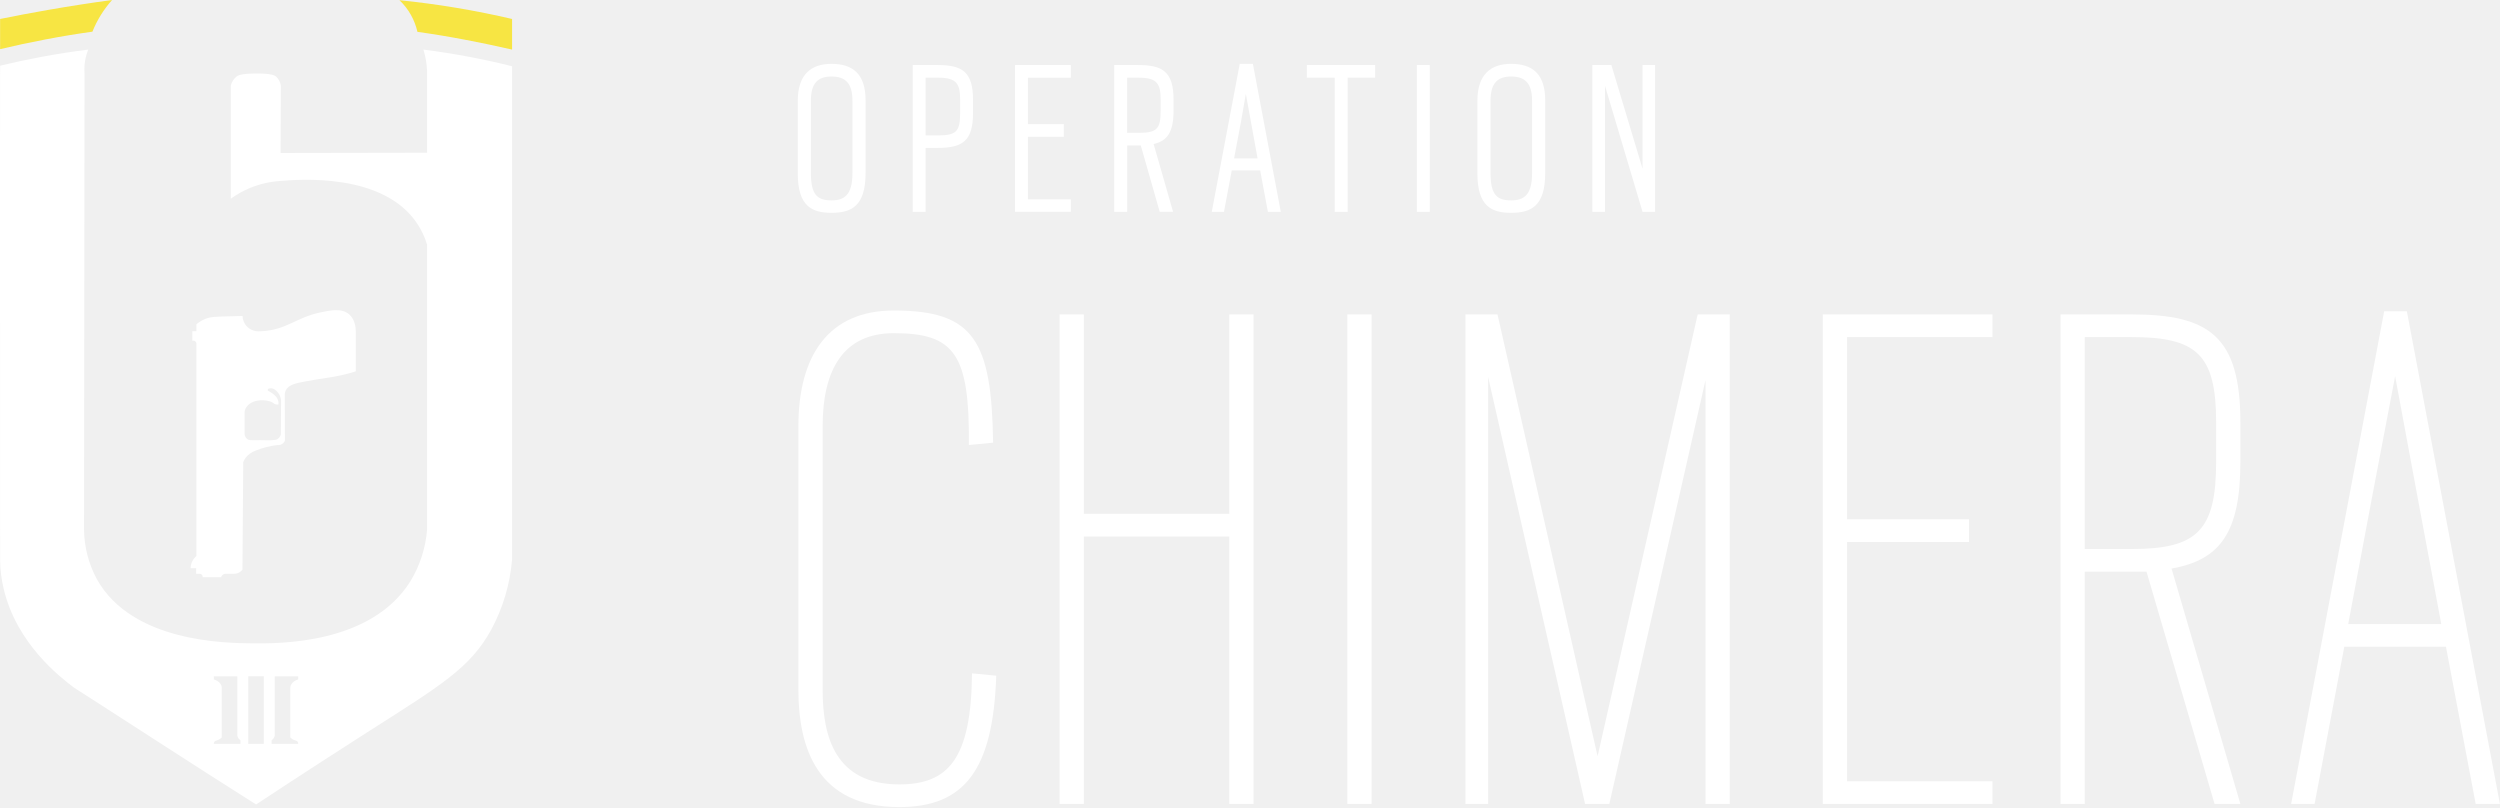
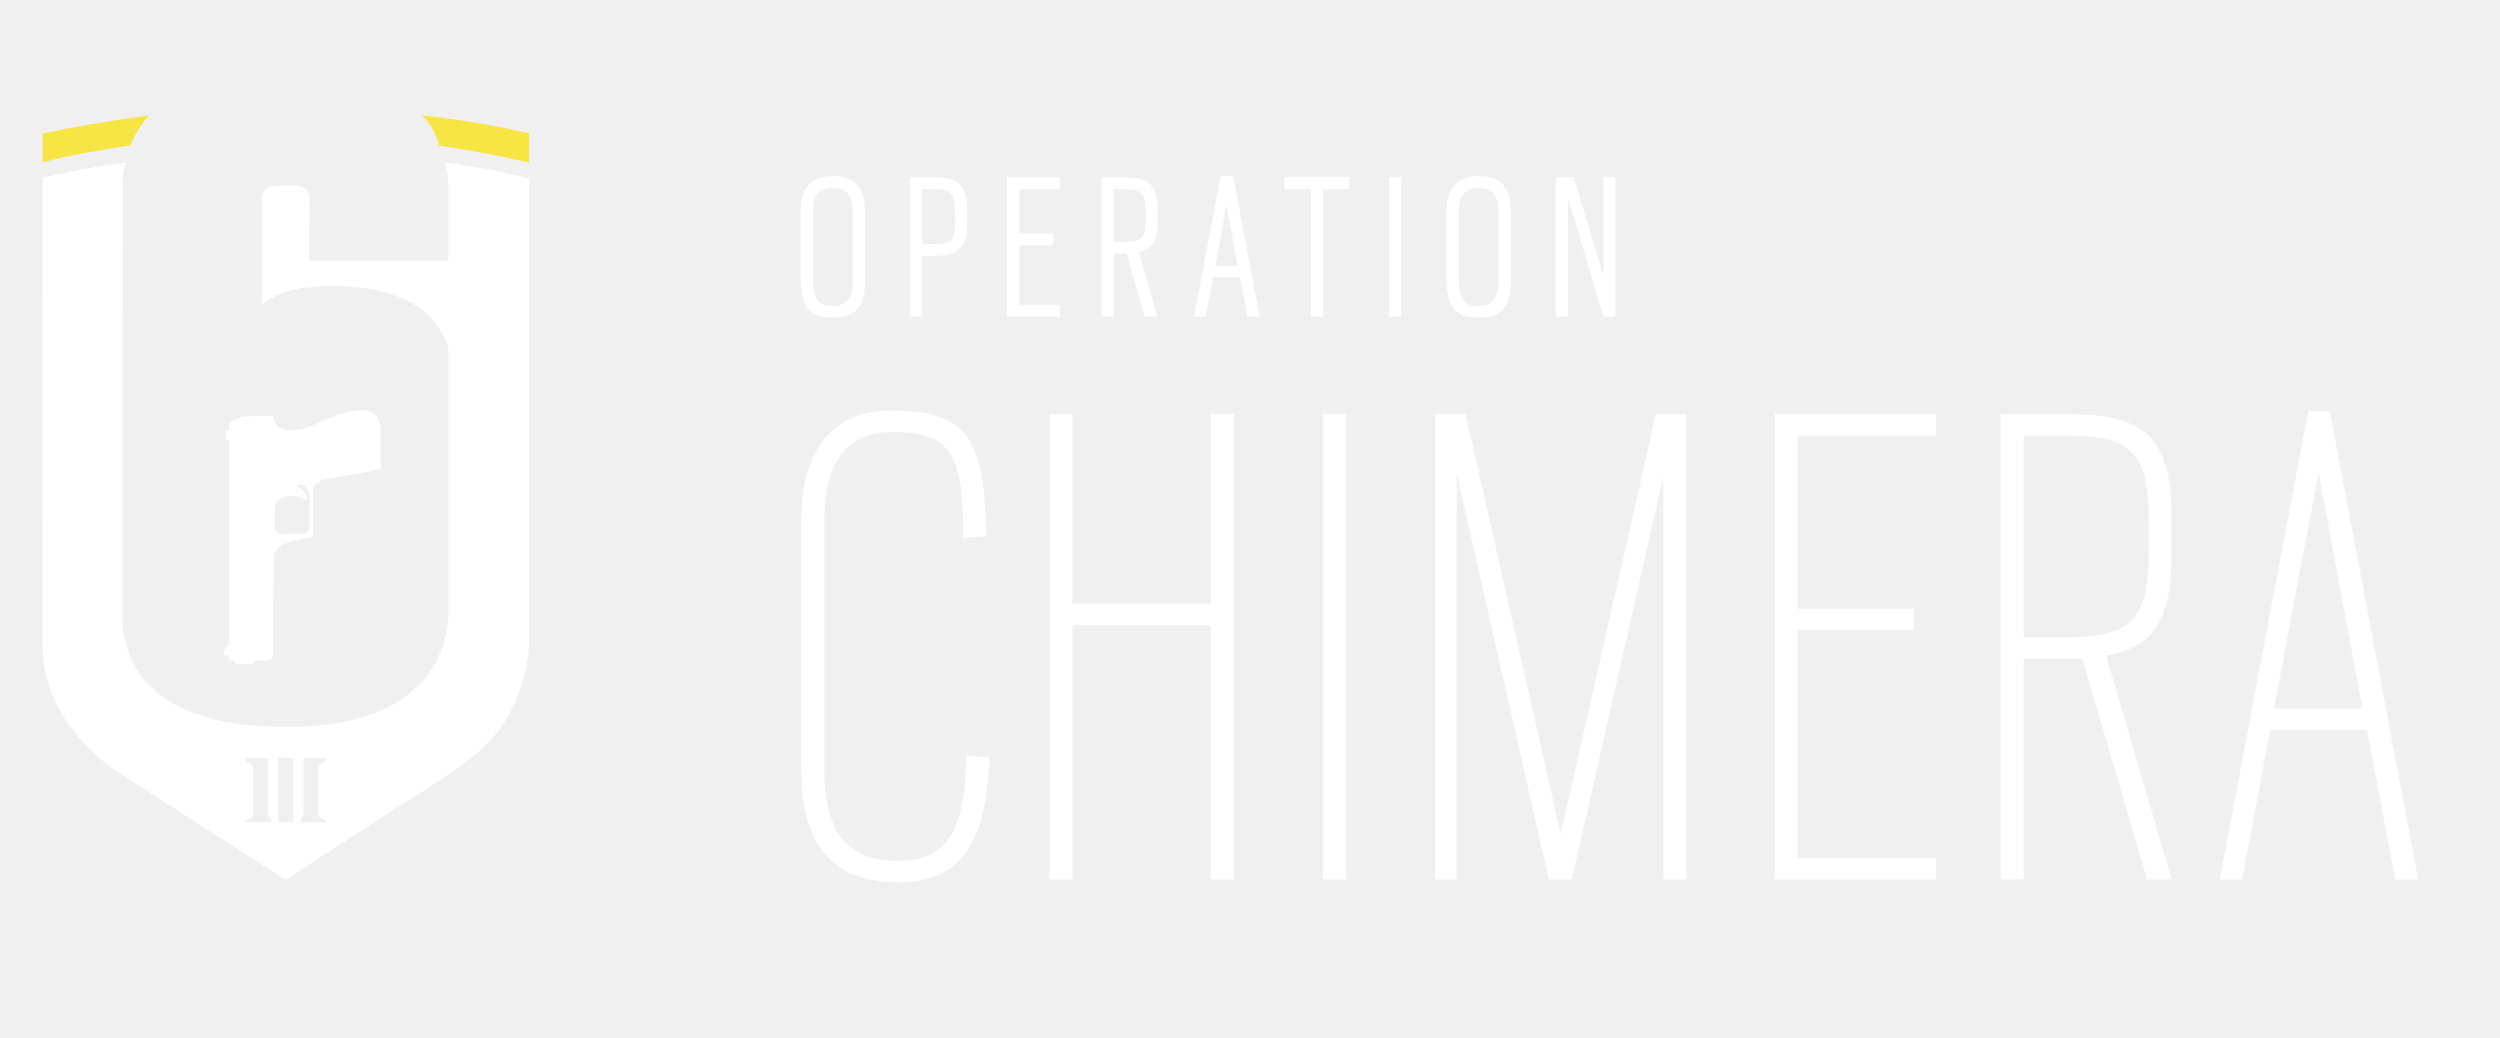
- <svg xmlns="http://www.w3.org/2000/svg" id="Horizontal" preserveAspectRatio="xMinYMax" viewBox="0 0 1598.45 516.03">
-   <path id="ShieldTopRight" d="M284,77.75c11.49,1.16,23.64,2.75,36.38,4.88s24.49,4.53,35.63,7.13v19.58Q341.51,106,325.75,103T295.5,98A40.08,40.08,0,0,0,284,77.75Z" transform="translate(-28.6 -77.63)" style="fill:#f7e543" />
-   <path id="ShieldTopLeft" d="M28.67,109.06V89.75q15.2-3.09,31.21-5.87,20.72-3.6,40.38-6.25A68.87,68.87,0,0,0,87.69,97.88q-14.52,2-30.19,5C47.46,104.79,37.84,106.87,28.67,109.06Z" transform="translate(-28.6 -77.63)" style="fill:#f7e543" />
-   <path id="ShieldBody" d="M329.67,114.17c-10.58-2-20.71-3.61-30.33-4.83a54.71,54.71,0,0,1,2.33,13.79c.06,1.44.05,2.83,0,4.15v48l-93.67.17.17-43.18a10,10,0,0,0-2.83-5.48c-.86-.81-2.83-2.3-13.67-2.16-9.13.12-11,1.22-12.06,2.13a11,11,0,0,0-3.44,5.51v72.41a59.81,59.81,0,0,1,12.21-6.85,61.68,61.68,0,0,1,19.25-4.48c12.09-1,66-5.5,87.75,27.28a50.78,50.78,0,0,1,6.29,13.45V416.26a74.61,74.61,0,0,1-10.73,33.11c-25.25,40.34-84.15,39.77-101.29,39.6-16.84-.16-76.49-.75-99-40.82a68.33,68.33,0,0,1-8.33-31.89q.17-145.66.33-291.31A34.46,34.46,0,0,1,84,112.16c.3-1,.64-1.94,1-2.82-9.54,1.19-19.56,2.72-30,4.67-9.21,1.72-18,3.62-26.33,5.63-.14,25.61,0,264.36,0,316.22A82.2,82.2,0,0,0,31,454.29C39.21,489,66.79,510.38,75.54,517c.78.59.44.32,17.4,11.21,36,23.12,43.63,28.24,70.75,45.56,6.43,4.11,16.35,10.43,28.64,18.21,31.38-20.69,56.1-36.57,71.09-46.15,46.91-29.94,65.8-41,79.32-65.7A114.22,114.22,0,0,0,356,435.52V120C347.68,117.89,338.9,115.93,329.67,114.17ZM182.33,553.25h-17a2.11,2.11,0,0,1,.31-1.31c.51-.76,1.41-.74,2.56-1.25a6.89,6.89,0,0,0,2.19-1.56V517.25a4.81,4.81,0,0,0-.33-1.5,6.41,6.41,0,0,0-3.18-3.1,9,9,0,0,0-1.55-.65v-1.94h15v37.81a4.2,4.2,0,0,0,2,3Zm14.94,0h-9.94V510h9.94Zm22,0h-17v-2.37a4.2,4.2,0,0,0,2-3V510.06h15V512a9,9,0,0,0-1.55.65,6.41,6.41,0,0,0-3.18,3.1,4.81,4.81,0,0,0-.33,1.5v31.88a6.89,6.89,0,0,0,2.19,1.56c1.15.51,2.05.49,2.56,1.25A2.11,2.11,0,0,1,219.27,553.25Z" transform="translate(-28.6 -77.63)" style="fill:#fff" />
-   <path id="ShieldGun" d="M251.87,278.64c-4.7-4.11-11.79-2.69-18.62-1.22-15.81,3.41-21.38,11.21-37.68,12-.74,0-1.35.05-1.74.06a10.47,10.47,0,0,1-7.5-3.25,10.31,10.31,0,0,1-2.67-6.58l-6.17.17c-11.2.28-14.37.21-18.33,2a21.54,21.54,0,0,0-5,3.17v4.42h-2.58v6.08a2.07,2.07,0,0,1,2.58,2.42V433.17a10.42,10.42,0,0,0-3.7,7.74H154v3.59h2.53a2,2,0,0,1,1.33.83,2,2,0,0,1,.33,1.33H170a2.57,2.57,0,0,1,.25-.67,3.32,3.32,0,0,1,2.25-1.5h5.33a6.92,6.92,0,0,0,3.79-.87,6.8,6.8,0,0,0,2-1.79l.5-68.75a12.18,12.18,0,0,1,1.58-2.83,14.32,14.32,0,0,1,6.33-4.5,53,53,0,0,1,14.08-3.58,4.56,4.56,0,0,0,2.58-.5,4.62,4.62,0,0,0,2.08-2.33l-.08-29.75a6.77,6.77,0,0,1,.58-2.25c1.67-3.64,6.33-4.74,13.45-6,10.77-2,15.17-2.21,22.25-3.81,4-.9,7.19-1.86,9.13-2.48V289.83C256.1,286.84,255.48,281.8,251.87,278.64Zm-43.7,76.78a5.35,5.35,0,0,1-2.21,3c-.65.39-1.34.56-3.71.67-1.21.06-2.85.1-4.83,0s-3.48,0-4.67,0c-3.73,0-5,.12-6.09-.75a4.85,4.85,0,0,1-1.66-2.88q0-7.23,0-14.46a7.18,7.18,0,0,1,.58-2.08,8.08,8.08,0,0,1,3.21-3.46c5.1-3.27,12.68-1.69,14.38-.25a4.24,4.24,0,0,0,1.81,1,4.09,4.09,0,0,0,1.65,0v-1.71a6.72,6.72,0,0,0-.37-1.33,7.27,7.27,0,0,0-1.58-2.37,17.17,17.17,0,0,0-4.83-3.37v-1.08a4.33,4.33,0,0,1,4.25.21,9.49,9.49,0,0,1,2.5,2.42,9.62,9.62,0,0,1,1.71,4.63Z" transform="translate(-28.6 -77.63)" style="fill:#fff" />
+ <svg xmlns="http://www.w3.org/2000/svg" id="Horizontal" preserveAspectRatio="xMinYMax" viewBox="0 0 1682.02 698">
+   <path id="ShieldTopRight" d="M284,77.75c11.49,1.16,23.64,2.75,36.38,4.88s24.49,4.53,35.63,7.13v19.58Q341.51,106,325.75,103T295.5,98A40.08,40.08,0,0,0,284,77.75Z" style="fill:#f7e543" />
+   <path id="ShieldTopLeft" d="M28.67,109.06V89.75q15.2-3.09,31.21-5.87,20.72-3.6,40.38-6.25A68.87,68.87,0,0,0,87.69,97.88q-14.52,2-30.19,5C47.46,104.79,37.84,106.87,28.67,109.06Z" style="fill:#f7e543" />
+   <path id="ShieldBody" d="M329.67,114.17c-10.58-2-20.71-3.61-30.33-4.83a54.71,54.71,0,0,1,2.33,13.79c.06,1.44.05,2.83,0,4.15v48l-93.67.17.17-43.18a10,10,0,0,0-2.83-5.48c-.86-.81-2.83-2.3-13.67-2.16-9.13.12-11,1.22-12.06,2.13a11,11,0,0,0-3.44,5.51v72.41a59.81,59.81,0,0,1,12.21-6.85,61.68,61.68,0,0,1,19.25-4.48c12.09-1,66-5.5,87.75,27.28a50.78,50.78,0,0,1,6.29,13.45V416.26a74.61,74.61,0,0,1-10.73,33.11c-25.25,40.34-84.15,39.77-101.29,39.6-16.84-.16-76.49-.75-99-40.82a68.33,68.33,0,0,1-8.33-31.89q.17-145.66.33-291.31A34.46,34.46,0,0,1,84,112.16c.3-1,.64-1.94,1-2.82-9.54,1.19-19.56,2.72-30,4.67-9.21,1.72-18,3.62-26.33,5.63-.14,25.61,0,264.36,0,316.22A82.2,82.2,0,0,0,31,454.29C39.21,489,66.79,510.38,75.54,517c.78.59.44.32,17.4,11.21,36,23.12,43.63,28.24,70.75,45.56,6.43,4.11,16.35,10.43,28.64,18.21,31.38-20.69,56.1-36.57,71.09-46.15,46.91-29.94,65.8-41,79.32-65.7A114.22,114.22,0,0,0,356,435.52V120C347.68,117.89,338.9,115.93,329.67,114.17ZM182.33,553.25h-17a2.11,2.11,0,0,1,.31-1.31c.51-.76,1.41-.74,2.56-1.25a6.89,6.89,0,0,0,2.19-1.56V517.25a4.81,4.81,0,0,0-.33-1.5,6.41,6.41,0,0,0-3.18-3.1,9,9,0,0,0-1.55-.65v-1.94h15v37.81a4.2,4.2,0,0,0,2,3Zm14.94,0h-9.94V510h9.94Zm22,0h-17v-2.37a4.2,4.2,0,0,0,2-3V510.06h15V512a9,9,0,0,0-1.55.65,6.41,6.41,0,0,0-3.18,3.1,4.81,4.81,0,0,0-.33,1.5v31.88a6.89,6.89,0,0,0,2.19,1.56c1.15.51,2.05.49,2.56,1.25A2.11,2.11,0,0,1,219.27,553.25Z" style="fill:#fff" />
+   <path id="ShieldGun" d="M251.87,278.64c-4.7-4.11-11.79-2.69-18.62-1.22-15.81,3.41-21.38,11.21-37.68,12-.74,0-1.35.05-1.74.06a10.47,10.47,0,0,1-7.5-3.25,10.31,10.31,0,0,1-2.67-6.58l-6.17.17c-11.2.28-14.37.21-18.33,2a21.54,21.54,0,0,0-5,3.17v4.42h-2.58v6.08a2.07,2.07,0,0,1,2.58,2.42V433.17a10.42,10.42,0,0,0-3.7,7.74H154v3.59h2.53a2,2,0,0,1,1.33.83,2,2,0,0,1,.33,1.33H170a2.57,2.57,0,0,1,.25-.67,3.32,3.32,0,0,1,2.25-1.5h5.33a6.92,6.92,0,0,0,3.79-.87,6.8,6.8,0,0,0,2-1.79l.5-68.75a12.18,12.18,0,0,1,1.58-2.83,14.32,14.32,0,0,1,6.33-4.5,53,53,0,0,1,14.08-3.58,4.56,4.56,0,0,0,2.58-.5,4.62,4.62,0,0,0,2.08-2.33l-.08-29.75a6.77,6.77,0,0,1,.58-2.25c1.67-3.64,6.33-4.74,13.45-6,10.77-2,15.17-2.21,22.25-3.81,4-.9,7.19-1.86,9.13-2.48V289.83C256.1,286.84,255.48,281.8,251.87,278.64Zm-43.7,76.78a5.35,5.35,0,0,1-2.21,3c-.65.39-1.34.56-3.71.67-1.21.06-2.85.1-4.83,0s-3.48,0-4.67,0c-3.73,0-5,.12-6.09-.75a4.85,4.85,0,0,1-1.66-2.88q0-7.23,0-14.46a7.18,7.18,0,0,1,.58-2.08,8.08,8.08,0,0,1,3.21-3.46c5.1-3.27,12.68-1.69,14.38-.25a4.24,4.24,0,0,0,1.81,1,4.09,4.09,0,0,0,1.65,0v-1.71a6.72,6.72,0,0,0-.37-1.33,7.27,7.27,0,0,0-1.58-2.37,17.17,17.17,0,0,0-4.83-3.37v-1.08a4.33,4.33,0,0,1,4.25.21,9.49,9.49,0,0,1,2.5,2.42,9.62,9.62,0,0,1,1.71,4.63Z" style="fill:#fff" />
  <g id="OpTitle">
-     <path d="M538.68,188.5V142.15c0-16.95,8.55-23.7,21.6-23.7,13.35,0,21.75,6.3,21.75,23.25v46.65c0,21.3-9.3,25.35-21.75,25.35S538.68,209.65,538.68,188.5Zm34.95,0V141.85c0-11.1-4.65-15.3-13.35-15.3s-13.2,4.2-13.2,15.45v46.35c0,13.95,4.2,17.4,13.2,17.4C568.38,205.75,573.63,202.3,573.63,188.5Z" transform="translate(-28.6 -77.63)" style="fill:#fff" />
-     <path d="M612.18,119.21h15.9c15.6,0,22.65,4.2,22.65,22.2V150c0,18-7,22.2-22.65,22.2h-7.65V213.1h-8.25Zm16.5,45c11.7,0,13.8-3,13.8-14.25V141.4c0-10-2.1-14.1-13.8-14.1h-8.25v36.9Z" transform="translate(-28.6 -77.63)" style="fill:#fff" />
-     <path d="M677.58,119.21h35.7v8.1H685.83V157h22.95v8.1H685.83v40h27.45v7.95h-35.7Z" transform="translate(-28.6 -77.63)" style="fill:#fff" />
-     <path d="M741,119.21h15.3c15.6,0,22.65,4.2,22.65,22.2v7c0,13.65-4,19.35-12.75,21.3l12.45,43.35h-8.55L758,170.65h-8.7V213.1H741Zm15.9,43.35c11.7,0,13.8-2.85,13.8-14.25v-6.9c0-10-2.1-14.1-13.8-14.1h-7.65v35.25Z" transform="translate(-28.6 -77.63)" style="fill:#fff" />
-     <path d="M821.27,118.46h8.4l17.85,94.65h-8.25l-4.95-26.55H816.17l-5,26.55h-7.8Zm11.4,60.45-7.5-41.25L822,155.8l-4.35,23.1Z" transform="translate(-28.6 -77.63)" style="fill:#fff" />
-     <path d="M882,127.3H864.17v-8.1h43.65v8.1H890.27v85.8H882Z" transform="translate(-28.6 -77.63)" style="fill:#fff" />
-     <path d="M934.52,119.21h8.25v93.9h-8.25Z" transform="translate(-28.6 -77.63)" style="fill:#fff" />
-     <path d="M973.22,188.5V142.15c0-16.95,8.55-23.7,21.6-23.7,13.35,0,21.75,6.3,21.75,23.25v46.65c0,21.3-9.3,25.35-21.75,25.35S973.22,209.65,973.22,188.5Zm34.95,0V141.85c0-11.1-4.65-15.3-13.35-15.3s-13.2,4.2-13.2,15.45v46.35c0,13.95,4.2,17.4,13.2,17.4C1002.92,205.75,1008.17,202.3,1008.17,188.5Z" transform="translate(-28.6 -77.63)" style="fill:#fff" />
-     <path d="M1046.72,119.21h12.15l19.95,66.3v-66.3h8v93.9h-8l-24-80.55V213.1h-8.1Z" transform="translate(-28.6 -77.63)" style="fill:#fff" />
+     <path d="M538.68,188.5V142.15c0-16.95,8.55-23.7,21.6-23.7,13.35,0,21.75,6.3,21.75,23.25v46.65c0,21.3-9.3,25.35-21.75,25.35S538.68,209.65,538.68,188.5Zm34.95,0V141.85c0-11.1-4.65-15.3-13.35-15.3s-13.2,4.2-13.2,15.45v46.35c0,13.95,4.2,17.4,13.2,17.4C568.38,205.75,573.63,202.3,573.63,188.5Z" style="fill:#fff" />
+     <path d="M612.18,119.21h15.9c15.6,0,22.65,4.2,22.65,22.2V150c0,18-7,22.2-22.65,22.2h-7.65V213.1h-8.25Zm16.5,45c11.7,0,13.8-3,13.8-14.25V141.4c0-10-2.1-14.1-13.8-14.1h-8.25v36.9Z" style="fill:#fff" />
+     <path d="M677.58,119.21h35.7v8.1H685.83V157h22.95v8.1H685.83v40h27.45v7.95h-35.7Z" style="fill:#fff" />
+     <path d="M741,119.21h15.3c15.6,0,22.65,4.2,22.65,22.2v7c0,13.65-4,19.35-12.75,21.3l12.45,43.35h-8.55L758,170.65h-8.7V213.1H741Zm15.9,43.35c11.7,0,13.8-2.85,13.8-14.25v-6.9c0-10-2.1-14.1-13.8-14.1h-7.65v35.25Z" style="fill:#fff" />
+     <path d="M821.27,118.46h8.4l17.85,94.65h-8.25l-4.95-26.55H816.17l-5,26.55h-7.8Zm11.4,60.45-7.5-41.25L822,155.8l-4.35,23.1Z" style="fill:#fff" />
+     <path d="M882,127.3H864.17v-8.1h43.65v8.1H890.27v85.8H882Z" style="fill:#fff" />
+     <path d="M934.52,119.21h8.25v93.9h-8.25Z" style="fill:#fff" />
+     <path d="M973.22,188.5V142.15c0-16.95,8.55-23.7,21.6-23.7,13.35,0,21.75,6.3,21.75,23.25v46.65c0,21.3-9.3,25.35-21.75,25.35S973.22,209.65,973.22,188.5Zm34.95,0V141.85c0-11.1-4.65-15.3-13.35-15.3s-13.2,4.2-13.2,15.45v46.35c0,13.95,4.2,17.4,13.2,17.4C1002.92,205.75,1008.17,202.3,1008.17,188.5Z" style="fill:#fff" />
+     <path d="M1046.72,119.21h12.15l19.95,66.3v-66.3h8v93.9h-8l-24-80.55V213.1h-8.1Z" style="fill:#fff" />
  </g>
  <g id="OpName">
-     <path d="M539.08,518.66V350.16c0-45.5,19.5-74,61-74,51.5,0,62.5,19.5,63.5,84.5l-15.5,1.5c.5-58-9-71.5-48-71.5-32,0-45.5,23-45.5,59.5v168.5c0,30,8,60.5,49,60.5,31.5,0,46-16.5,46.5-71l15.5,1.5c-2,60.5-20.5,84-62,84C551.08,593.66,539.08,555.66,539.08,518.66Z" transform="translate(-28.6 -77.63)" style="fill:#fff" />
-     <path d="M814.58,420.66h-93v171h-15.5v-313h15.5v127.5h93V278.66h15.5v313h-15.5Z" transform="translate(-28.6 -77.63)" style="fill:#fff" />
-     <path d="M890.07,278.66h15.5v313h-15.5Z" transform="translate(-28.6 -77.63)" style="fill:#fff" />
-     <path d="M965.57,278.66h20.5l64,282.5,64-282.5h20.5v313h-15.5v-271l-12,53-49.5,218h-15.5l-49.5-218-12.5-55v273h-14.5Z" transform="translate(-28.6 -77.63)" style="fill:#fff" />
-     <path d="M1194.06,278.66h108.5v14.5h-93v116.5h78v14.5h-78v153h93v14.5h-108.5Z" transform="translate(-28.6 -77.63)" style="fill:#fff" />
-     <path d="M1346.05,278.66h45.5c49.5,0,69.5,14,69.5,69v25.5c0,45-13,62.5-44,68l44,150.5h-16.5l-43.5-148.5h-39.5v148.5h-15.5Zm45.5,150c41.5,0,54-11.5,54-55.5v-25.5c0-43.5-12.5-54.5-54-54.5h-30v135.5Z" transform="translate(-28.6 -77.63)" style="fill:#fff" />
-     <path d="M1553,276.66h14.5l59.5,315h-15.5l-19-100.5h-65l-19,100.5h-15Zm36.5,200-15.5-83-14-75.5-14.5,76-15.5,82.5Z" transform="translate(-28.6 -77.63)" style="fill:#fff" />
+     <path d="M539.08,518.66V350.16c0-45.5,19.5-74,61-74,51.5,0,62.5,19.5,63.5,84.5l-15.5,1.5c.5-58-9-71.5-48-71.5-32,0-45.5,23-45.5,59.5v168.5c0,30,8,60.5,49,60.5,31.5,0,46-16.5,46.5-71l15.5,1.5c-2,60.5-20.5,84-62,84C551.08,593.66,539.08,555.66,539.08,518.66Z" style="fill:#fff" />
+     <path d="M814.58,420.66h-93v171h-15.5v-313h15.5v127.5h93V278.66h15.5v313h-15.5Z" style="fill:#fff" />
+     <path d="M890.07,278.66h15.5v313h-15.5Z" style="fill:#fff" />
+     <path d="M965.57,278.66h20.5l64,282.5,64-282.5h20.5v313h-15.5v-271l-12,53-49.5,218h-15.5l-49.5-218-12.5-55v273h-14.5Z" style="fill:#fff" />
+     <path d="M1194.06,278.66h108.5v14.5h-93v116.5h78v14.5h-78v153h93v14.5h-108.5Z" style="fill:#fff" />
+     <path d="M1346.05,278.66h45.5c49.5,0,69.5,14,69.5,69v25.5c0,45-13,62.5-44,68l44,150.5h-16.5l-43.5-148.5h-39.5v148.5h-15.5Zm45.5,150c41.5,0,54-11.5,54-55.5v-25.5c0-43.5-12.5-54.5-54-54.5h-30v135.5Z" style="fill:#fff" />
+     <path d="M1553,276.66h14.5l59.5,315h-15.5l-19-100.5h-65l-19,100.5h-15Zm36.5,200-15.5-83-14-75.5-14.5,76-15.5,82.5Z" style="fill:#fff" />
  </g>
</svg>
